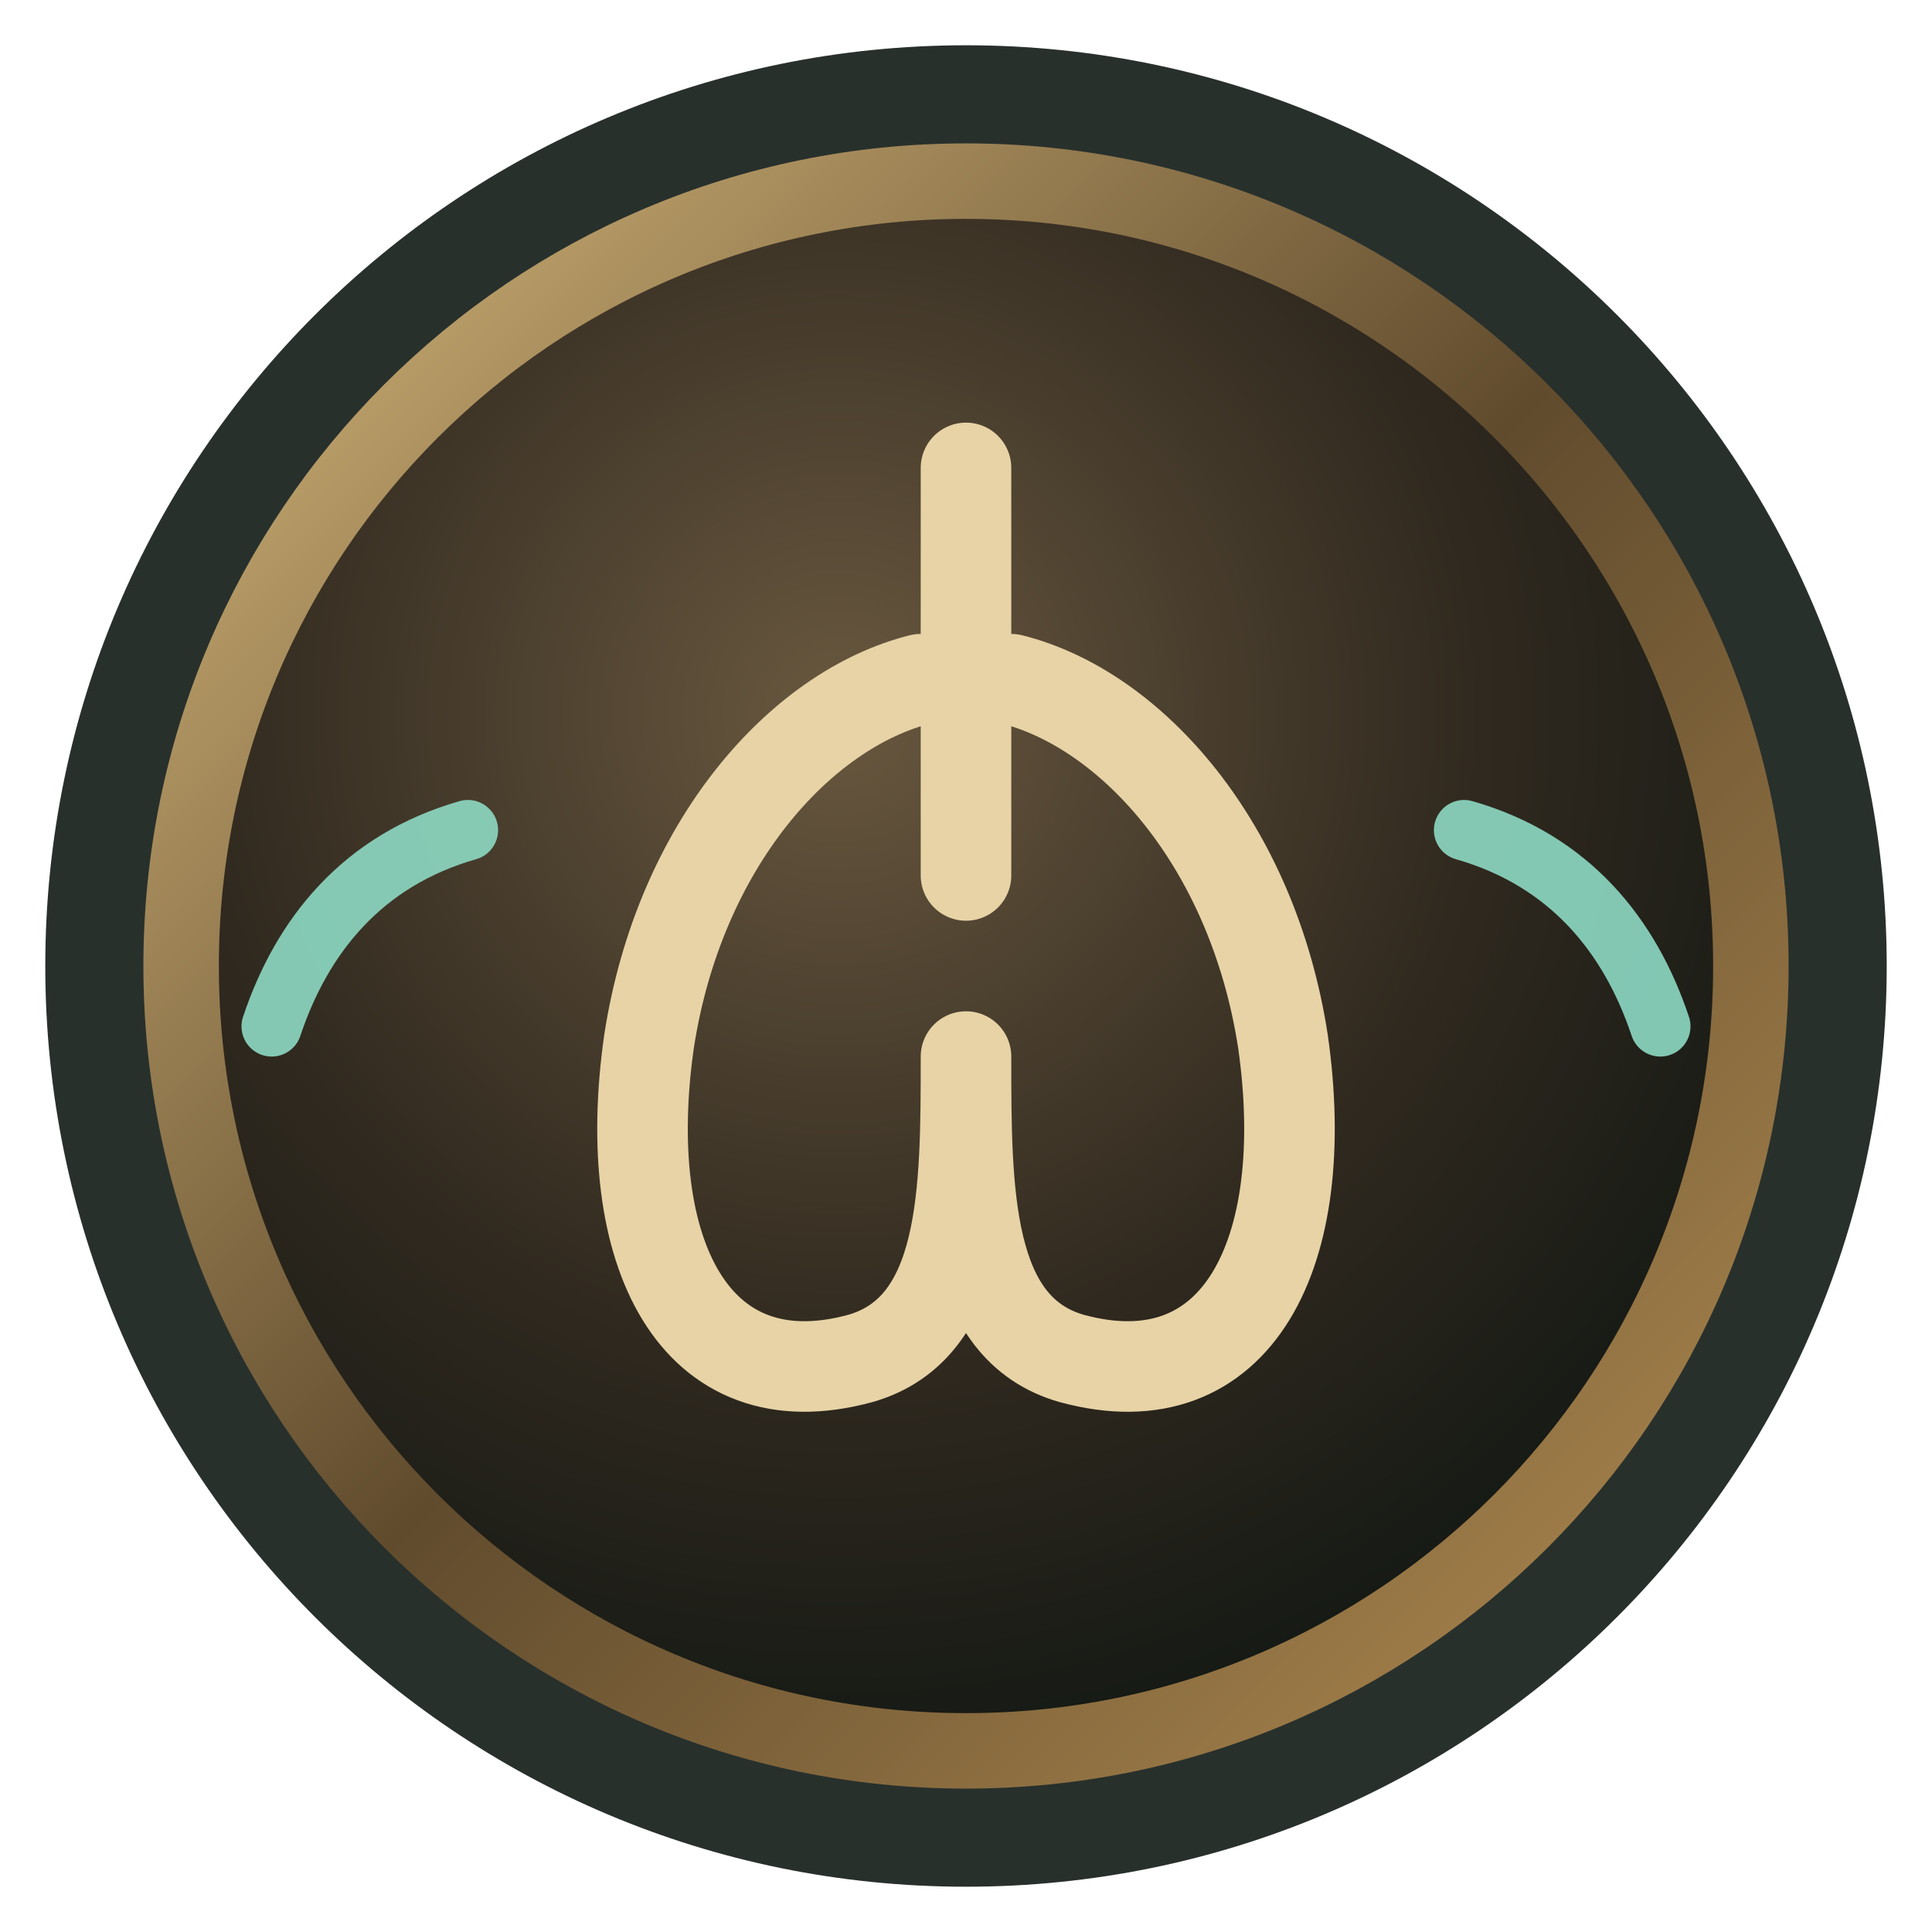
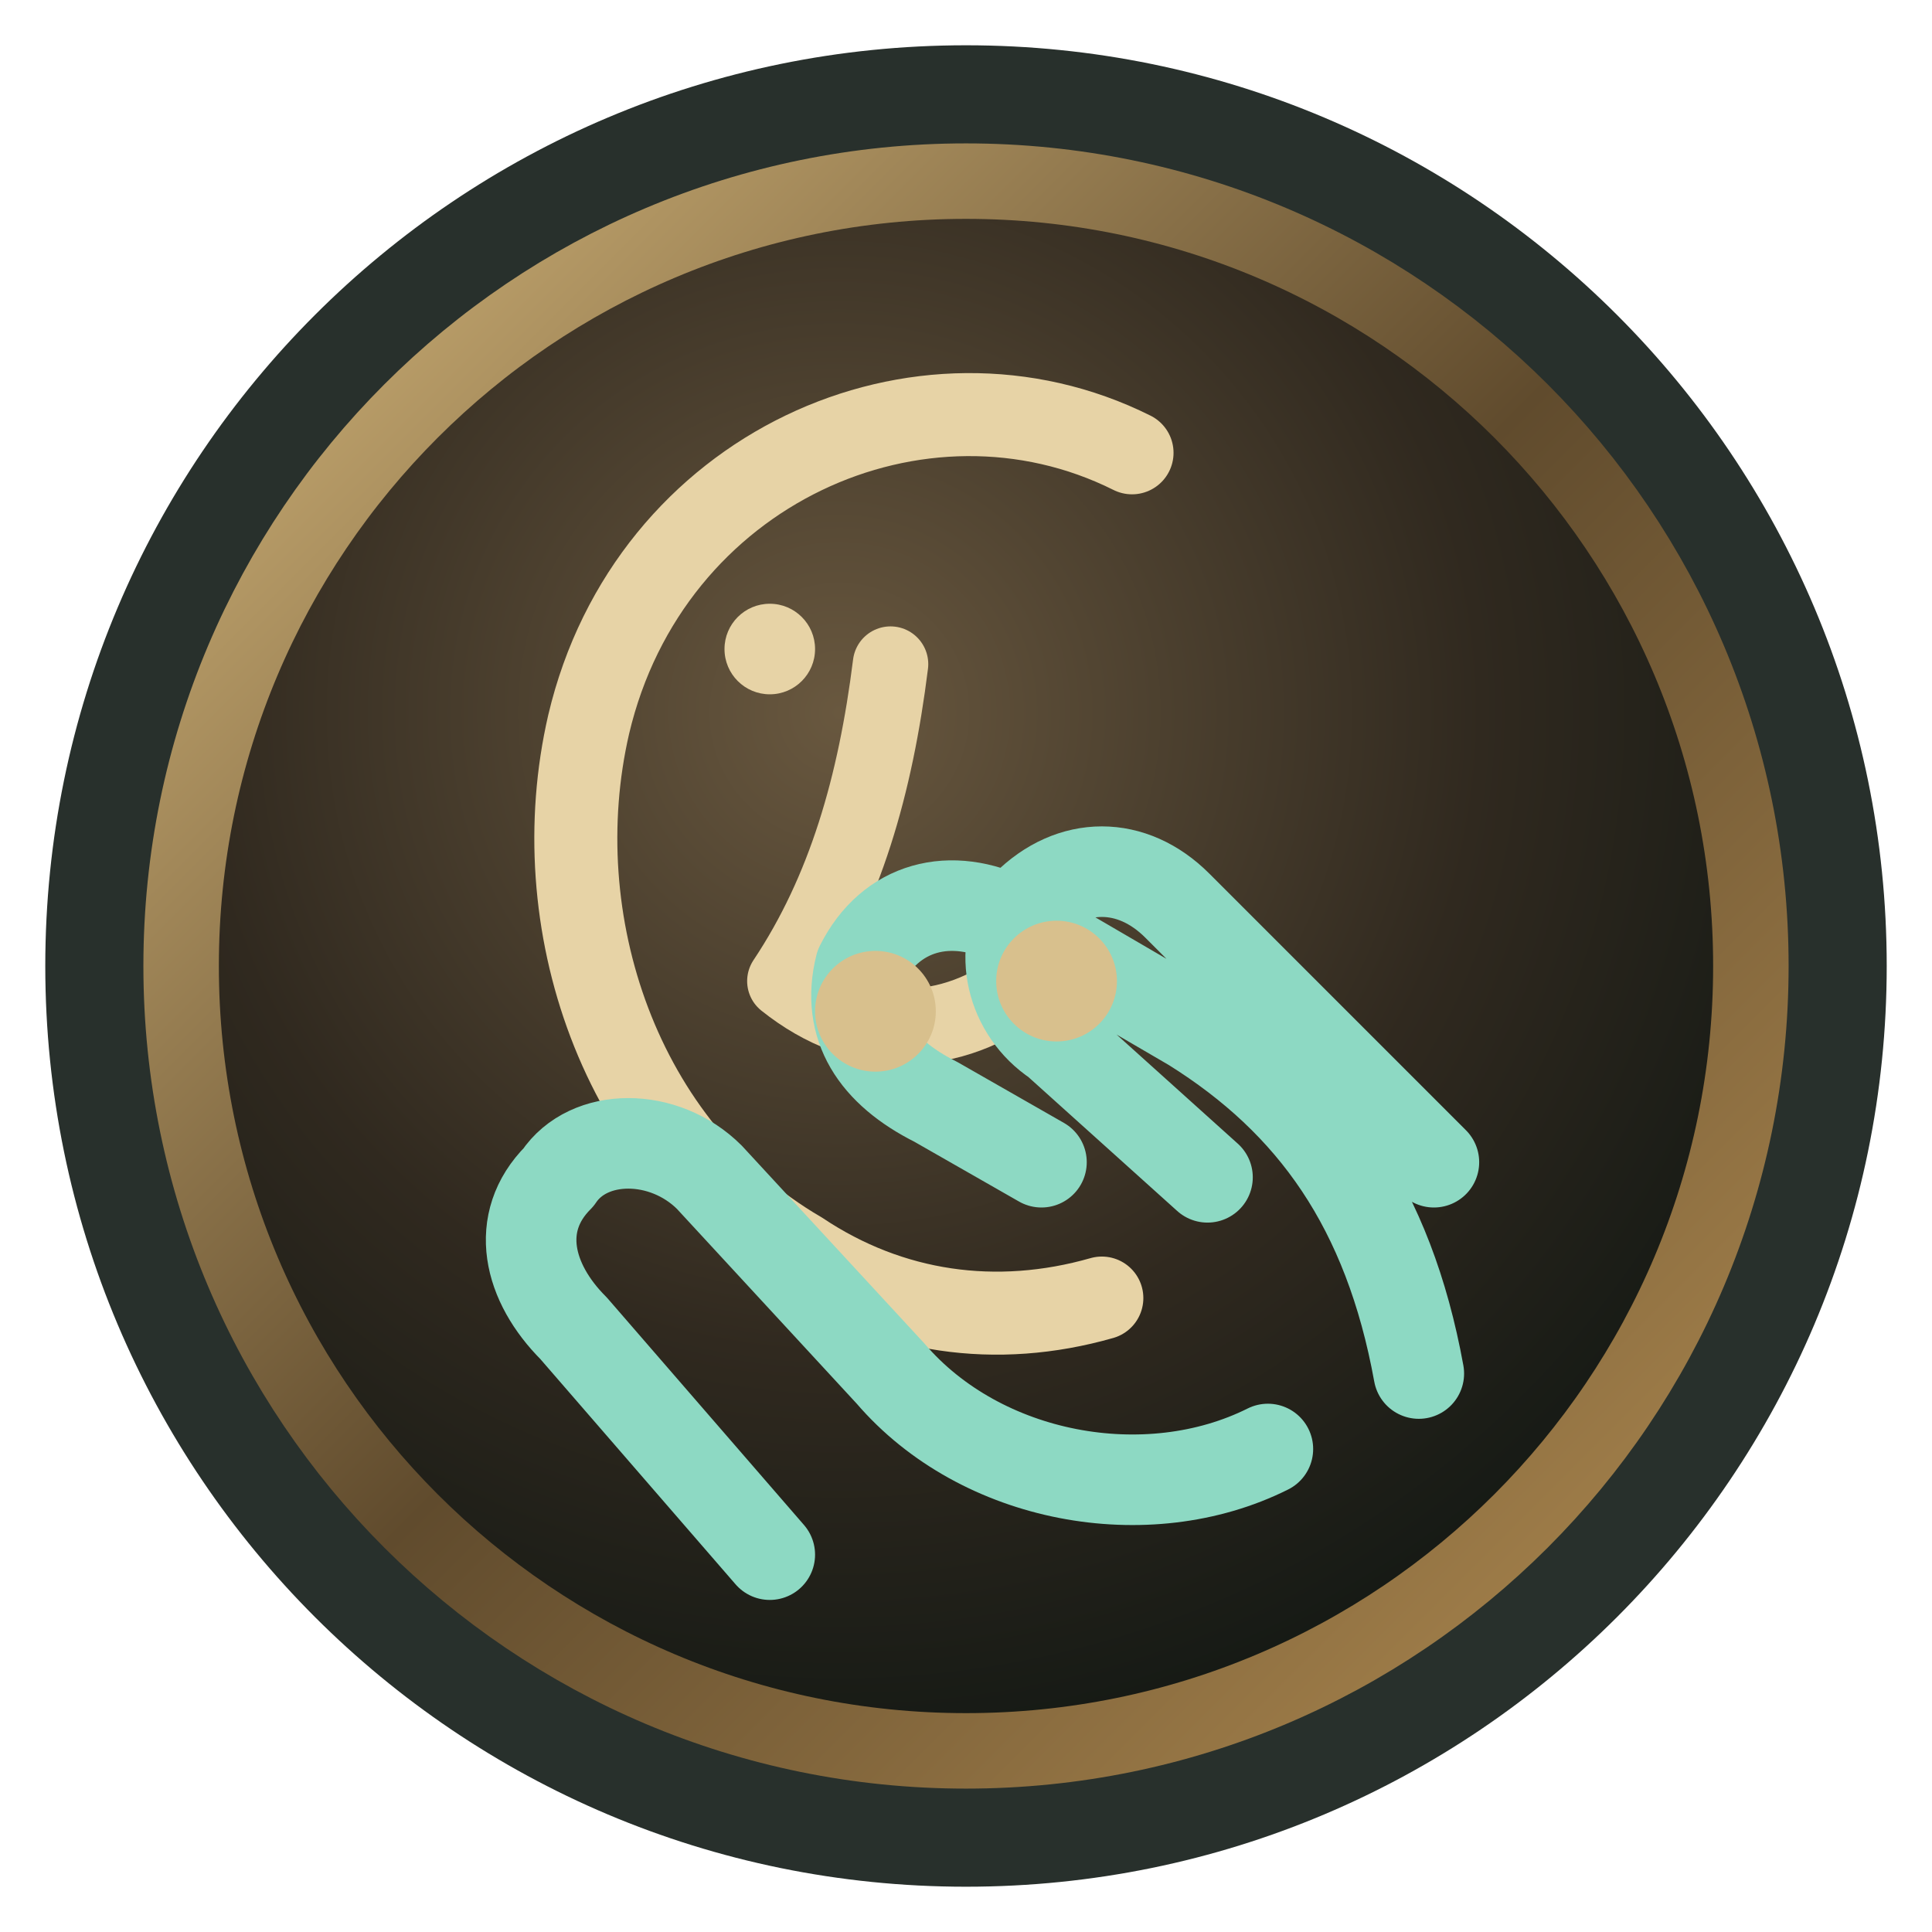
<svg xmlns="http://www.w3.org/2000/svg" viewBox="0 0 128 128">
  <defs>
    <radialGradient id="b" cx="42%" cy="34%" r="70%">
      <stop stop-color="#69583f" />
      <stop offset=".58" stop-color="#30291f" />
      <stop offset="1" stop-color="#111713" />
    </radialGradient>
    <linearGradient id="r" x1="0" y1="0" x2="1" y2="1">
      <stop stop-color="#d5b77b" />
      <stop offset=".5" stop-color="#604b2d" />
      <stop offset="1" stop-color="#b28c51" />
    </linearGradient>
  </defs>
  <circle cx="64" cy="64" r="61" fill="#111915" opacity=".9" />
  <circle cx="64" cy="64" r="52" fill="url(#b)" stroke="url(#r)" stroke-width="5" />
-   <path d="M64 31v27M61 45c-8 2-16 11-18 24-2 14 3 24 14 21 7-2 7-11 7-20M67 45c8 2 16 11 18 24 2 14-3 24-14 21-7-2-7-11-7-20" fill="none" stroke="#e7d3a6" stroke-width="6" stroke-linecap="round" stroke-linejoin="round" />
-   <path d="M31 55c-7 2-11 7-13 13M97 55c7 2 11 7 13 13" fill="none" stroke="#8dd9c3" stroke-width="4" stroke-linecap="round" opacity=".9" />
+   <path d="M75 30c-14-7-32 1-36 18-3 13 2 28 14 35 6 4 13 5 20 3" fill="none" stroke="#e7d3a6" stroke-width="5.5" stroke-linecap="round" />
+   <path d="M59 44c-1 8-3 15-7 21 5 4 11 4 16 0" fill="none" stroke="#e7d3a6" stroke-width="5" stroke-linecap="round" stroke-linejoin="round" />
+   <circle cx="51" cy="43" r="3" fill="#e7d3a6" />
+   <path d="M94 91c-2-11-7-18-15-23l-12-7c-4-2-8-1-10 3-1 4 1 7 5 9l7 4M95 77 78 60c-3-3-7-3-10 0-2 3-1 7 2 9l10 9M84 96c-8 4-19 2-25-5L47 78c-3-3-8-3-10 0-3 3-2 7 1 10l13 15" fill="none" stroke="#8dd9c3" stroke-width="6" stroke-linecap="round" stroke-linejoin="round" />
+   <circle cx="58" cy="67" r="4" fill="#d8c08d" />
+   <circle cx="70" cy="65" r="4" fill="#d8c08d" />
</svg>
